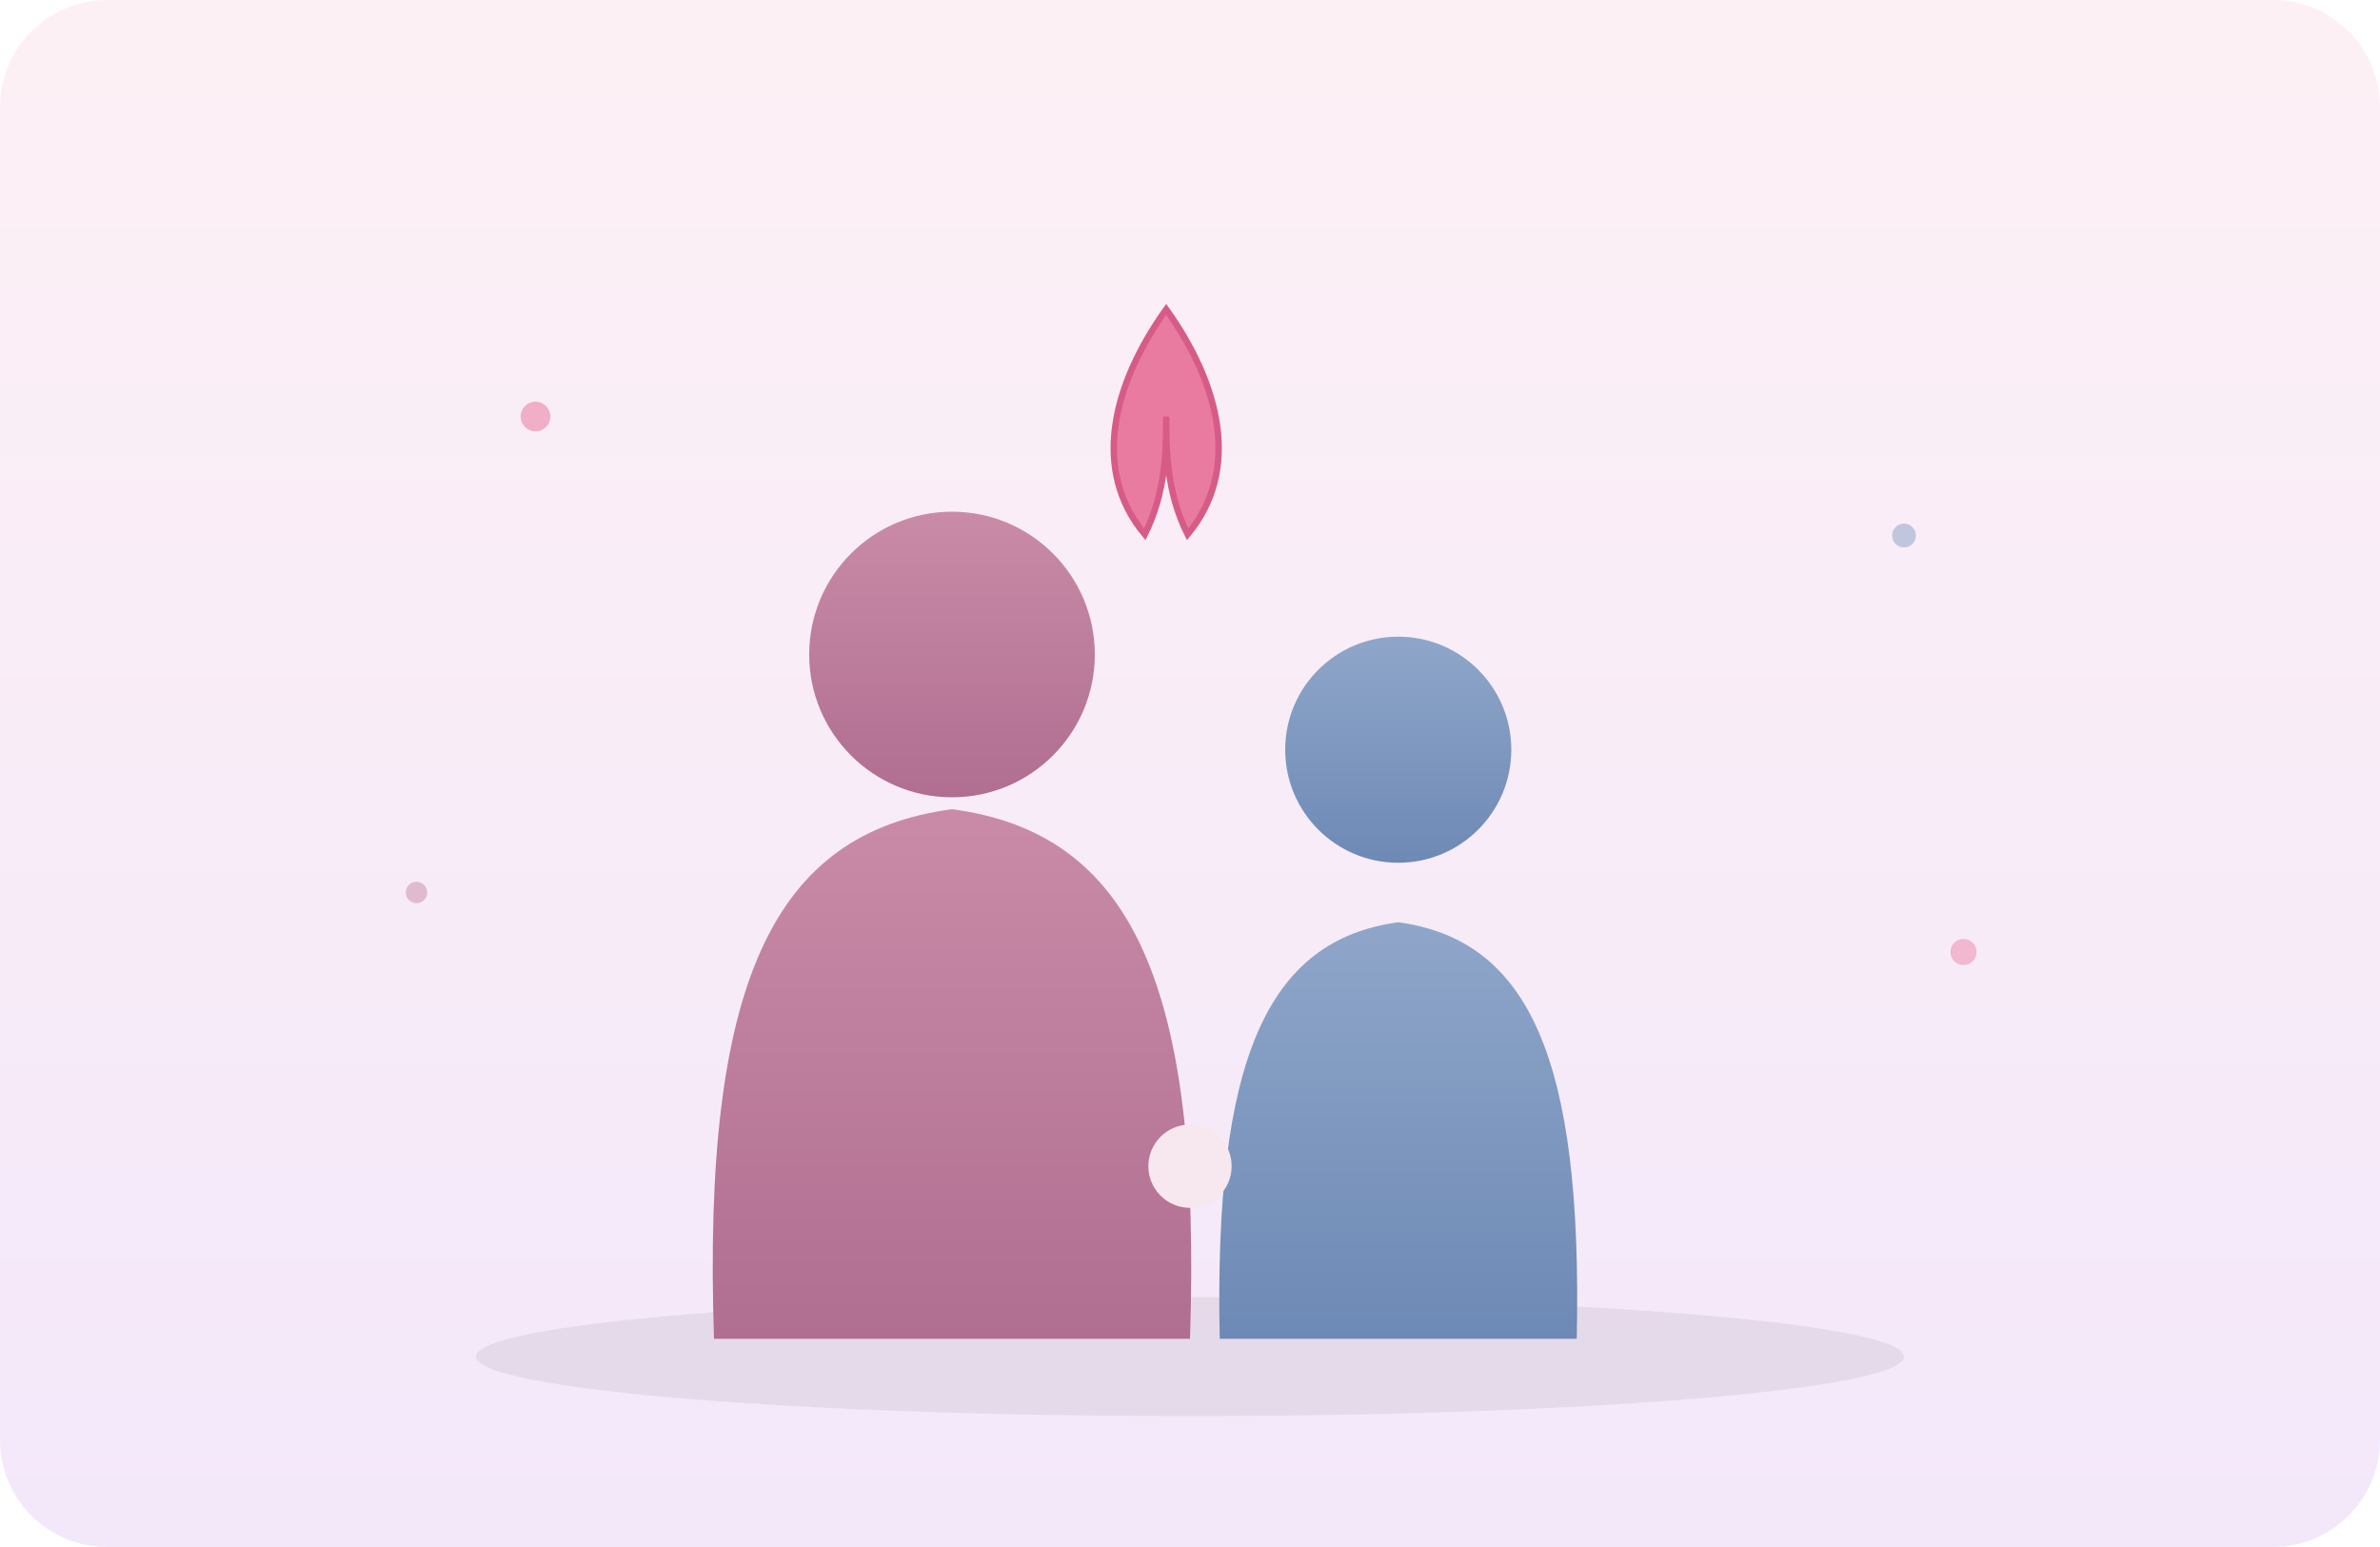
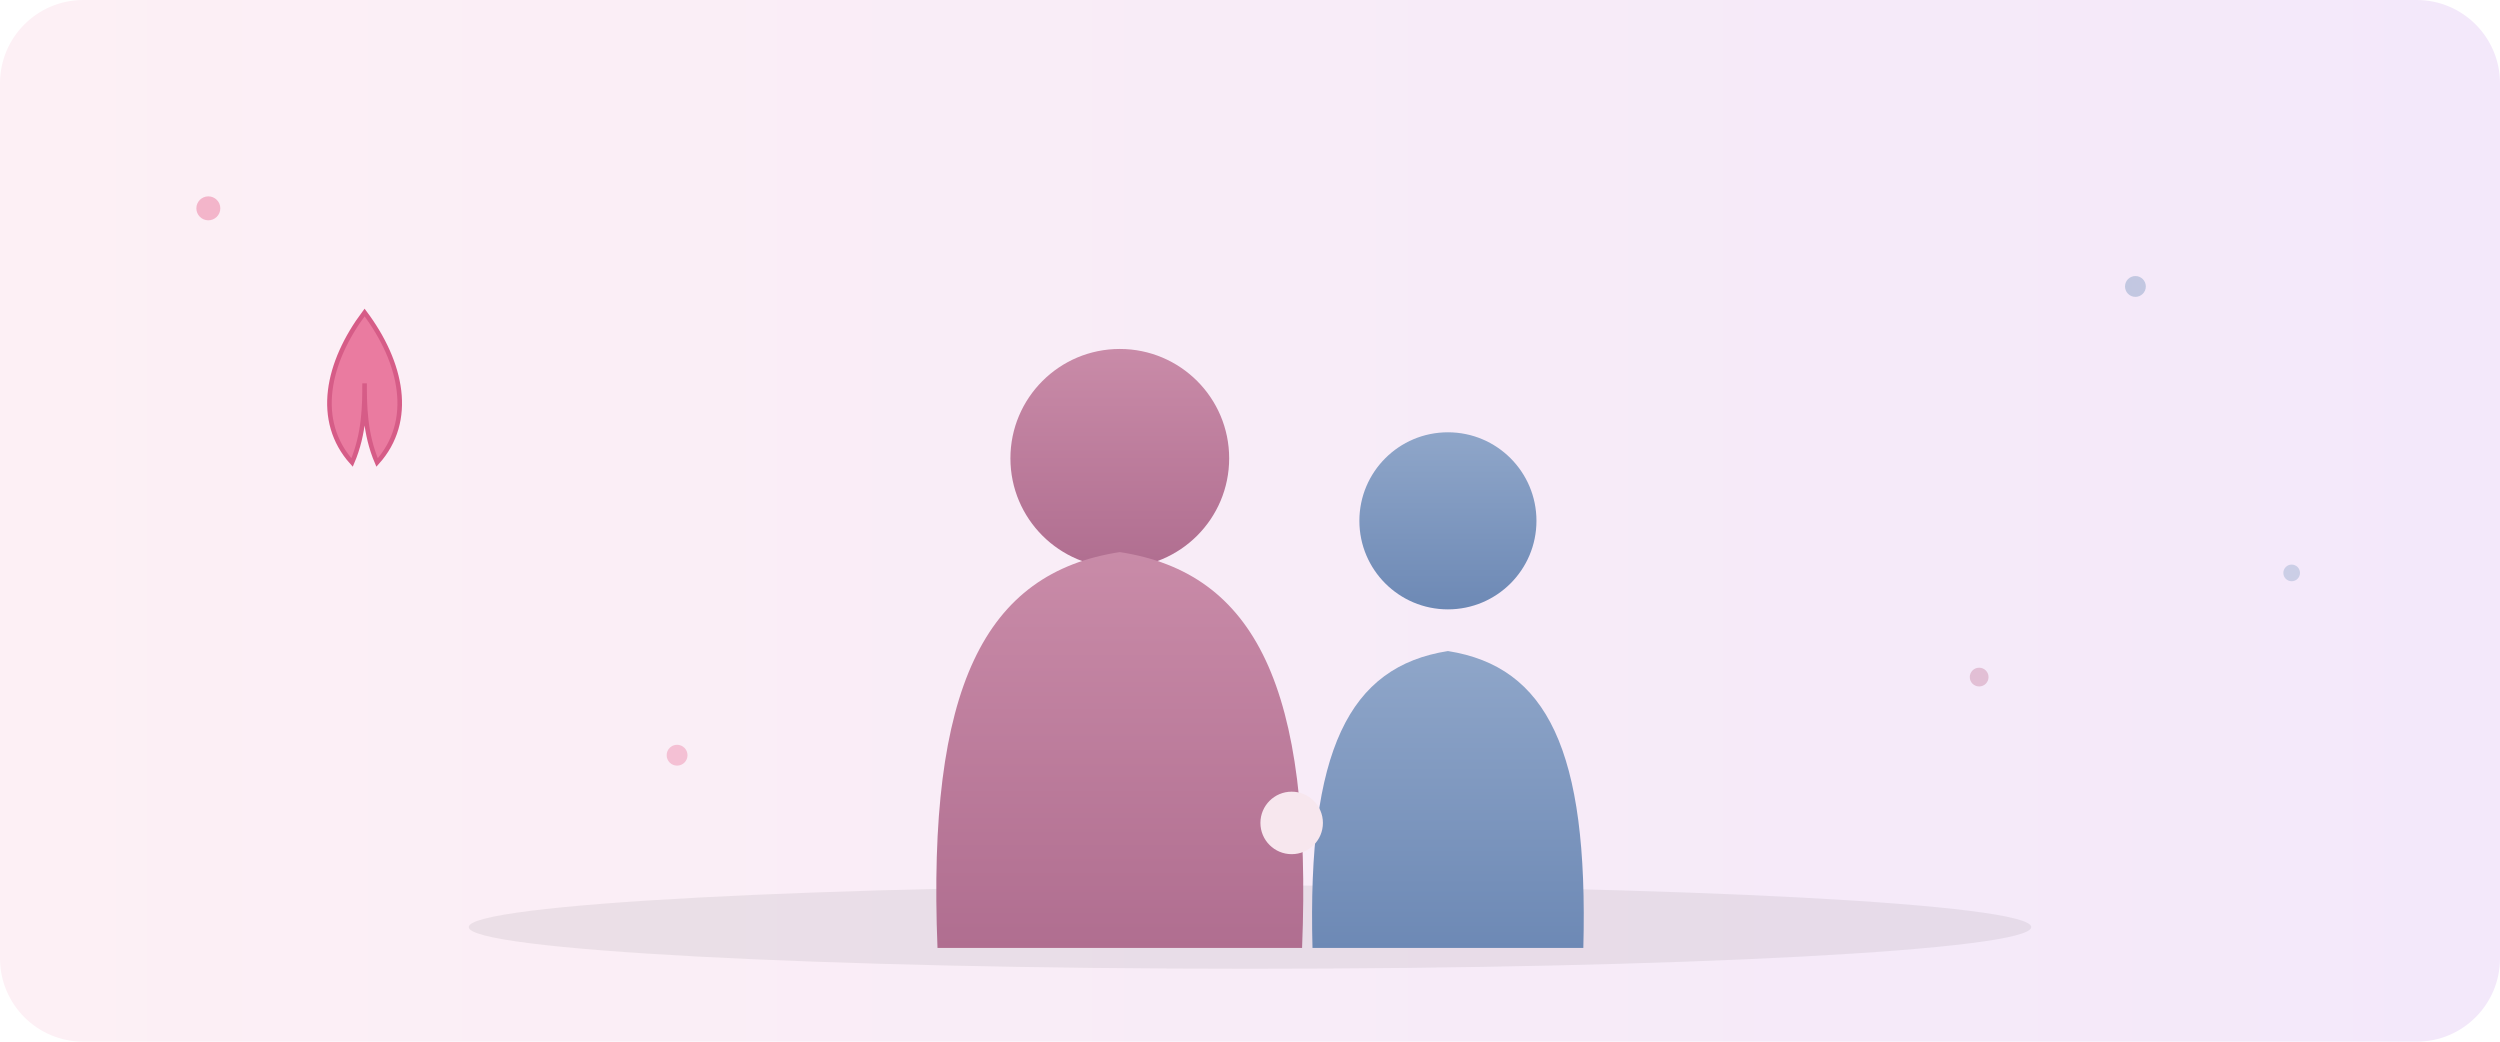
- <svg xmlns="http://www.w3.org/2000/svg" viewBox="0 0 400 260" role="img" aria-label="Illustration of a brother and sister holding hands, in memory of a beloved sister">
+ <svg xmlns="http://www.w3.org/2000/svg" viewBox="0 0 480 200" role="img" aria-label="Illustration of a brother and sister holding hands, in memory of a beloved sister">
  <defs>
-     <linearGradient id="bg" x1="0" y1="0" x2="0" y2="1">
+     <linearGradient id="bg" x1="0" y1="0" x2="1" y2="0">
      <stop offset="0%" stop-color="#FDF0F5" />
      <stop offset="100%" stop-color="#F3E8FA" />
    </linearGradient>
    <linearGradient id="figA" x1="0" y1="0" x2="0" y2="1">
      <stop offset="0%" stop-color="#C98BA8" />
      <stop offset="100%" stop-color="#B06E90" />
    </linearGradient>
    <linearGradient id="figB" x1="0" y1="0" x2="0" y2="1">
      <stop offset="0%" stop-color="#8FA6C9" />
      <stop offset="100%" stop-color="#6D89B5" />
    </linearGradient>
  </defs>
-   <rect width="400" height="260" rx="18" fill="url(#bg)" />
-   <ellipse cx="200" cy="228" rx="120" ry="10" fill="#00000010" />
-   <g>
-     <circle cx="160" cy="110" r="24" fill="url(#figA)" />
-     <path d="M120 225              C118 165, 130 140, 160 136              C190 140, 202 165, 200 225 Z" fill="url(#figA)" />
+   <rect width="480" height="200" rx="16" fill="url(#bg)" />
+   <ellipse cx="240" cy="178" rx="150" ry="8" fill="#00000010" />
+   <g transform="translate(70,60) scale(0.8)">
+     <path d="M0 0 C -9 12, -12 26, -3 36 C 0 29, 0 22, 0 17 C 0 22, 0 29, 3 36 C 12 26, 9 12, 0 0 Z" fill="#EA7BA0" stroke="#D65C87" stroke-width="1.1" />
  </g>
  <g>
-     <circle cx="235" cy="126" r="19" fill="url(#figB)" />
-     <path d="M205 225              C204 178, 213 158, 235 155              C257 158, 266 178, 265 225 Z" fill="url(#figB)" />
+     <circle cx="215" cy="88" r="21" fill="url(#figA)" />
+     <path d="M180 182              C178 132, 189 110, 215 106              C241 110, 252 132, 250 182 Z" fill="url(#figA)" />
  </g>
-   <circle cx="200" cy="196" r="7" fill="#F7E7EE" />
-   <g transform="translate(196,52) scale(0.9)">
-     <path d="M0 0 C -10 14, -14 30, -4 42 C 0 34, 0 26, 0 20 C 0 26, 0 34, 4 42 C 14 30, 10 14, 0 0 Z" fill="#EA7BA0" stroke="#D65C87" stroke-width="1.2" />
+   <g>
+     <circle cx="278" cy="100" r="17" fill="url(#figB)" />
+     <path d="M252 182              C251 144, 259 128, 278 125              C297 128, 305 144, 304 182 Z" fill="url(#figB)" />
  </g>
-   <circle cx="90" cy="70" r="2.5" fill="#EA7BA0" opacity="0.55" />
-   <circle cx="320" cy="90" r="2" fill="#8FA6C9" opacity="0.55" />
-   <circle cx="70" cy="150" r="1.8" fill="#C98BA8" opacity="0.5" />
-   <circle cx="330" cy="160" r="2.2" fill="#EA7BA0" opacity="0.45" />
+   <circle cx="248" cy="158" r="6" fill="#F7E7EE" />
+   <circle cx="40" cy="40" r="2.3" fill="#EA7BA0" opacity="0.5" />
+   <circle cx="410" cy="55" r="2" fill="#8FA6C9" opacity="0.5" />
+   <circle cx="380" cy="130" r="1.8" fill="#C98BA8" opacity="0.45" />
+   <circle cx="130" cy="145" r="2" fill="#EA7BA0" opacity="0.4" />
+   <circle cx="440" cy="110" r="1.6" fill="#8FA6C9" opacity="0.4" />
</svg>
